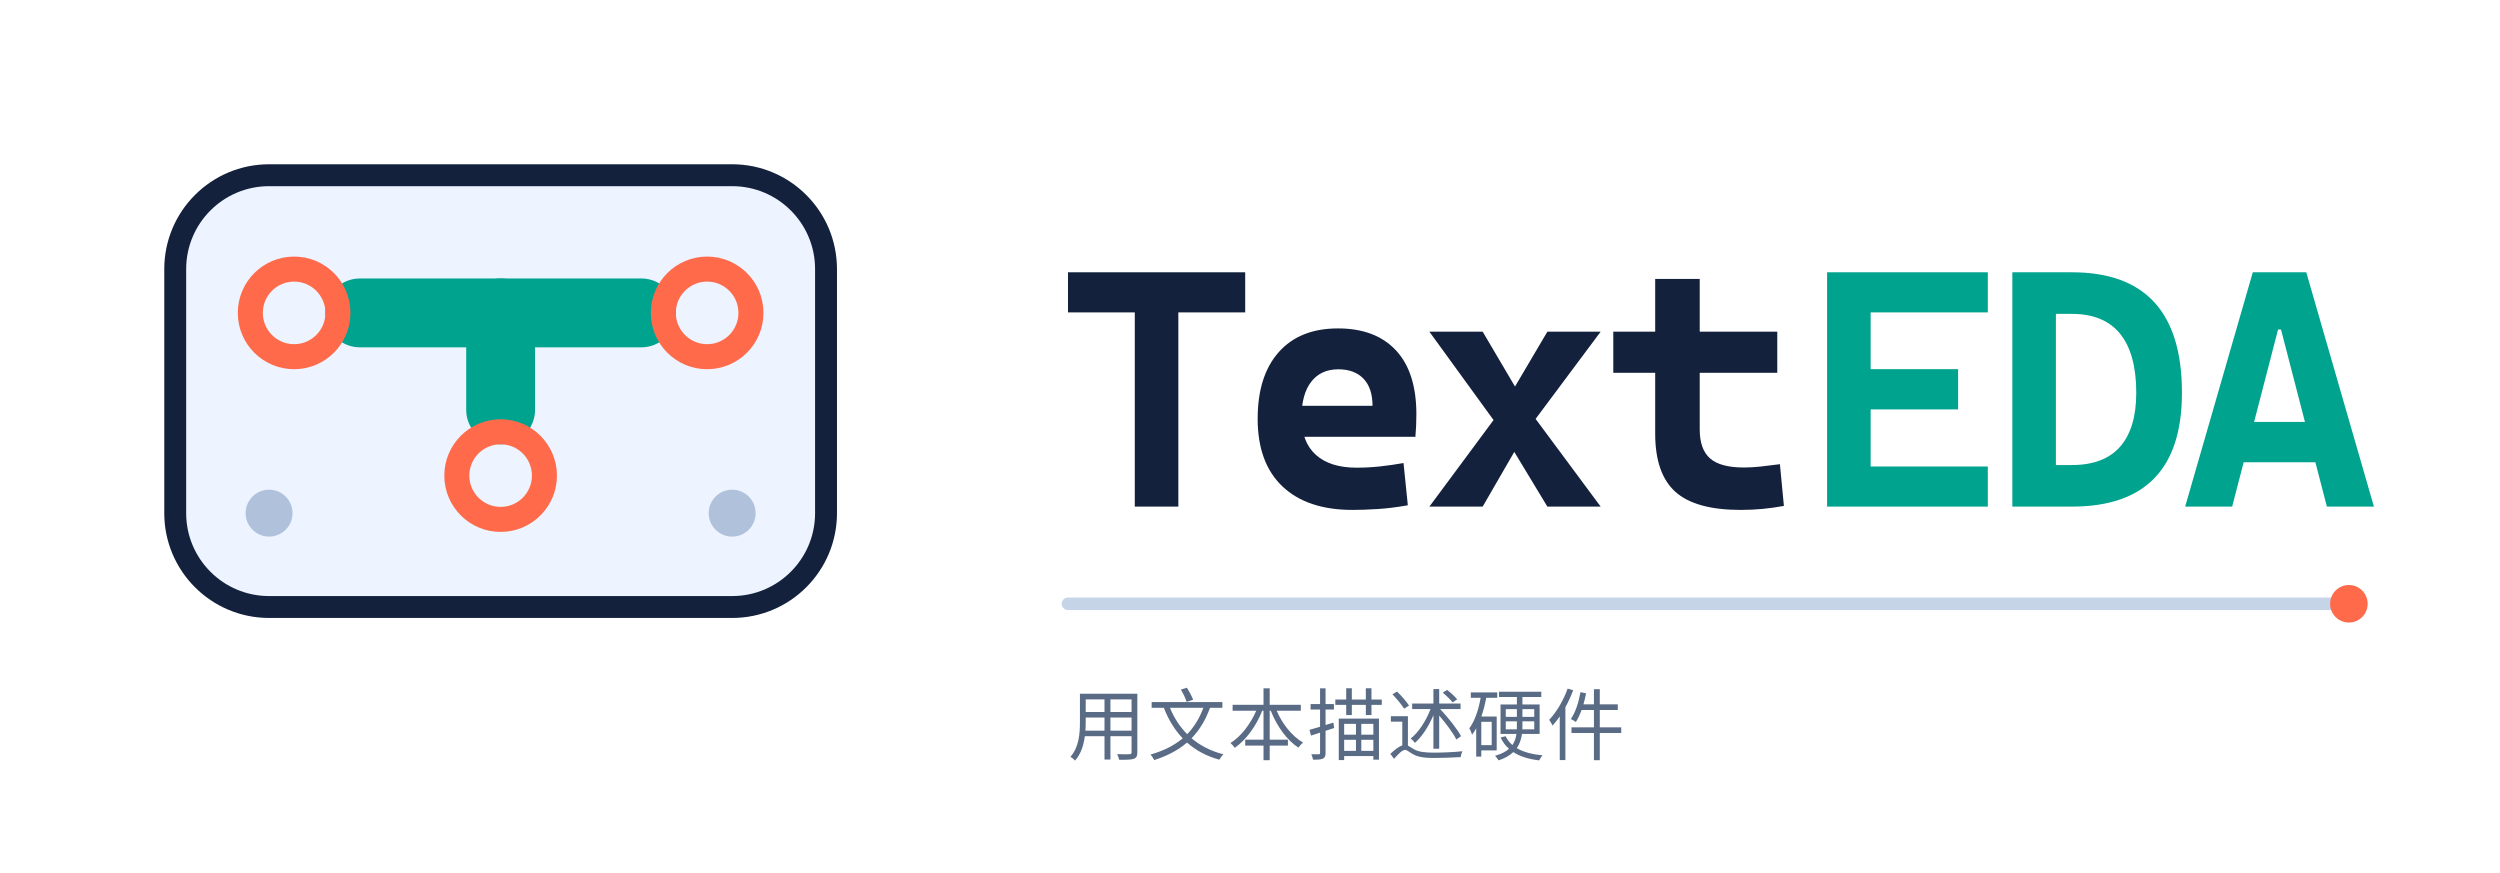
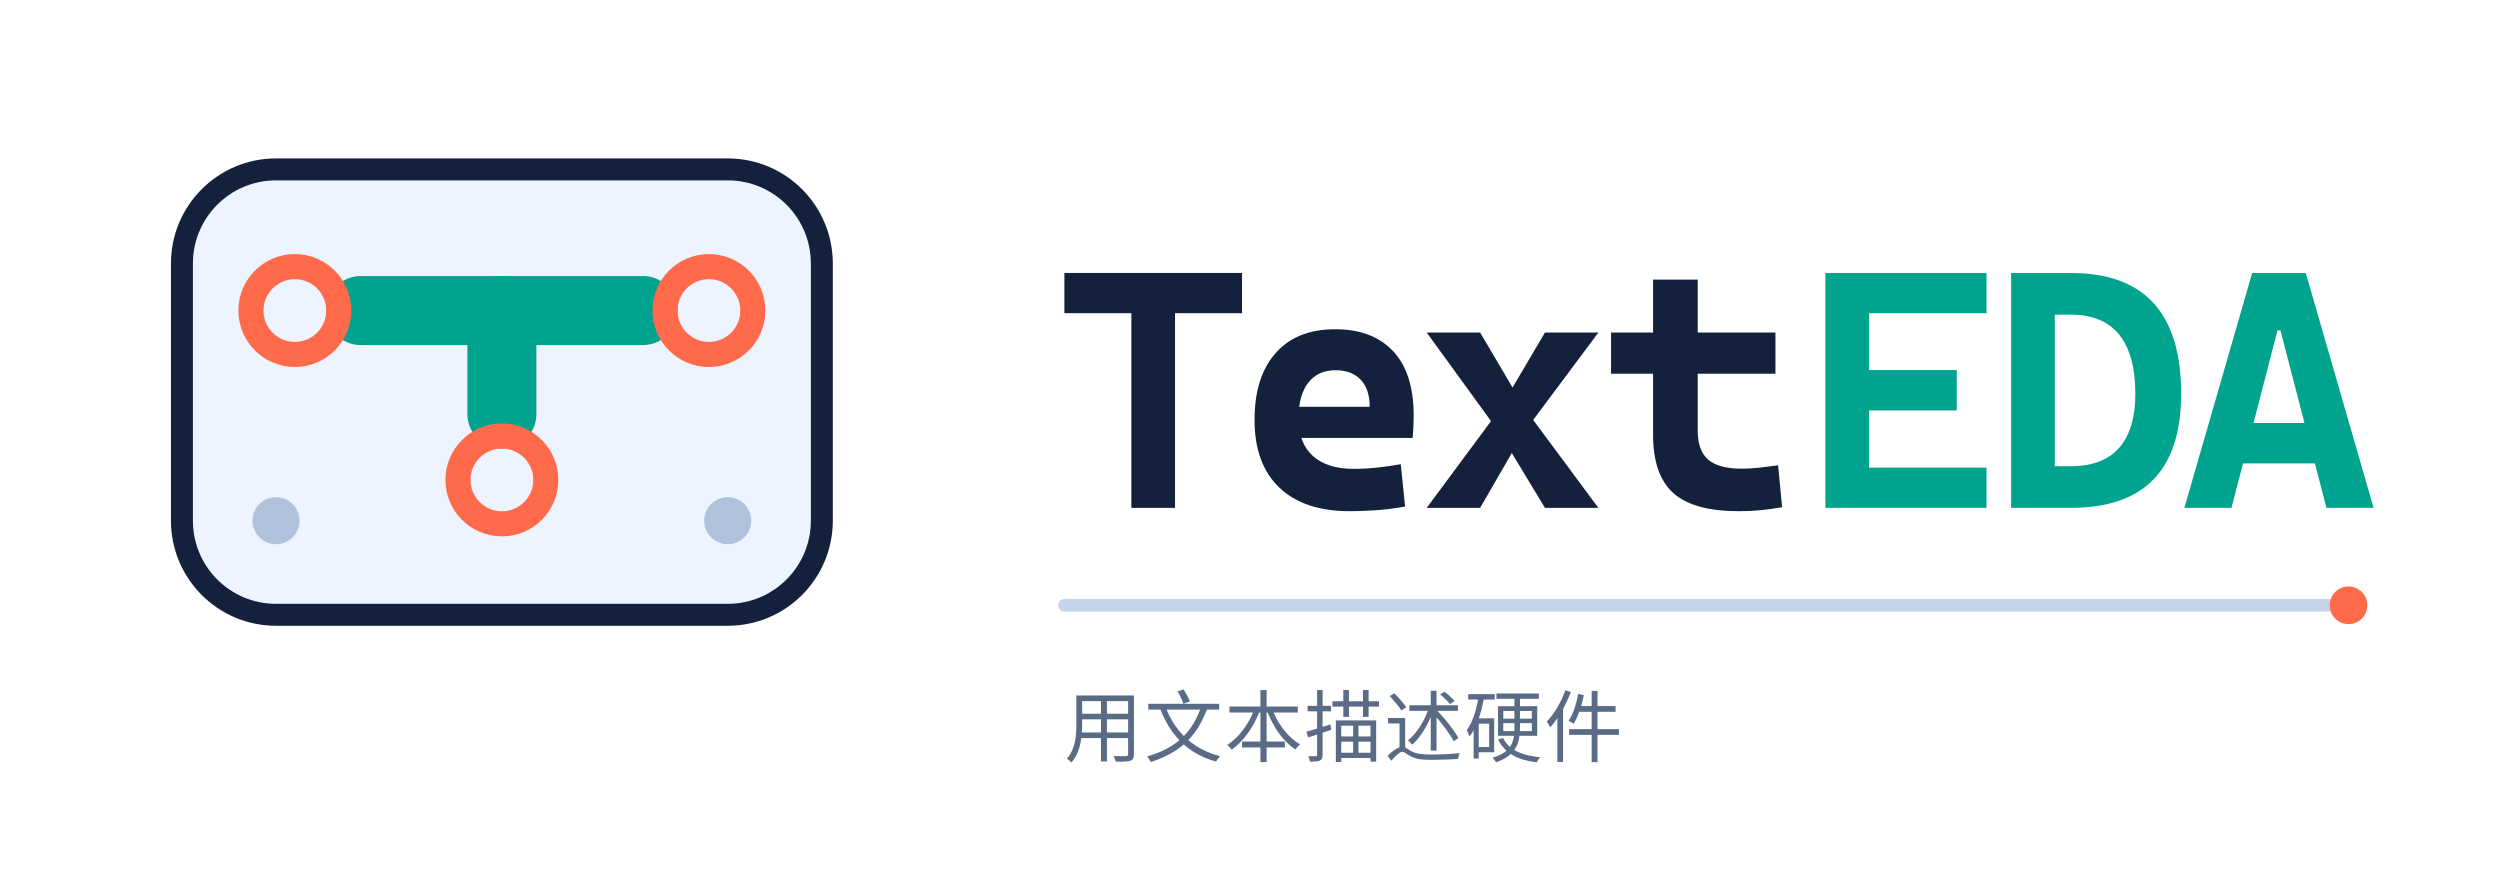
- <svg xmlns="http://www.w3.org/2000/svg" viewBox="0 0 799 279" width="799" height="279" role="img" aria-label="TextEDA logo">
-   <rect x="56.00" y="56.00" width="208.00" height="138.00" rx="30.00" fill="#EDF3FF" stroke="#14213D" stroke-width="7.00" />
-   <path d="M115.00 100.00 L205.00 100.00" fill="none" stroke="#00A38E" stroke-width="22.00" stroke-linecap="round" />
-   <path d="M160.00 100.00 L160.00 131.00" fill="none" stroke="#00A38E" stroke-width="22.00" stroke-linecap="round" />
-   <circle cx="94.00" cy="100.00" r="14.00" fill="none" stroke="#FF6B4A" stroke-width="8.00" />
-   <circle cx="226.00" cy="100.00" r="14.00" fill="none" stroke="#FF6B4A" stroke-width="8.00" />
-   <circle cx="160.00" cy="152.00" r="14.00" fill="none" stroke="#FF6B4A" stroke-width="8.00" />
-   <circle cx="86.00" cy="164.00" r="7.50" fill="#B0C2DB" />
-   <circle cx="234.00" cy="164.00" r="7.50" fill="#B0C2DB" />
-   <g transform="translate(338.00 161.91) scale(1.08)">
+ <svg xmlns="http://www.w3.org/2000/svg" viewBox="0 0 797 279" width="797" height="279" role="img" aria-label="TextEDA logo">
+   <rect x="58.00" y="54.00" width="204.00" height="142.00" rx="30.00" fill="#EDF3FF" stroke="#14213D" stroke-width="7.00" />
+   <path d="M115.00 99.00 L205.00 99.00" fill="none" stroke="#00A38E" stroke-width="22.00" stroke-linecap="round" />
+   <path d="M160.00 99.00 L160.00 132.00" fill="none" stroke="#00A38E" stroke-width="22.00" stroke-linecap="round" />
+   <circle cx="94.00" cy="99.00" r="14.00" fill="none" stroke="#FF6B4A" stroke-width="8.00" />
+   <circle cx="226.00" cy="99.00" r="14.00" fill="none" stroke="#FF6B4A" stroke-width="8.00" />
+   <circle cx="160.00" cy="153.00" r="14.00" fill="none" stroke="#FF6B4A" stroke-width="8.00" />
+   <circle cx="88.00" cy="166.00" r="7.50" fill="#B0C2DB" />
+   <circle cx="232.00" cy="166.00" r="7.50" fill="#B0C2DB" />
+   <g transform="translate(336.00 161.91) scale(1.08)">
    <path d="M22.85 0.00 L22.85 -69.34 L35.74 -69.34 L35.74 0.00 Z M3.08 -57.47 L3.08 -69.34 L55.52 -69.34 L55.52 -57.47 Z" fill="#14213D" />
    <path d="M 87.29 0.98 Q 73.86 0.98 66.54 -5.98 Q 59.21 -12.94 59.21 -25.98 Q 59.21 -38.67 65.44 -45.70 Q 71.66 -52.73 82.99 -52.73 Q 94.08 -52.73 100.13 -46.24 Q 106.18 -39.75 106.18 -27.34 Q 106.18 -23.83 105.89 -20.65 L 67.90 -20.65 L 67.90 -29.83 L 93.20 -29.83 Q 93.20 -35.06 90.54 -37.84 Q 87.87 -40.63 83.09 -40.63 Q 77.91 -40.63 75.06 -36.94 Q 72.20 -33.25 72.20 -26.46 Q 72.20 -19.14 76.42 -15.33 Q 80.65 -11.52 88.46 -11.52 Q 91.98 -11.52 95.39 -11.89 Q 98.81 -12.26 102.38 -12.89 L 103.65 -0.39 Q 98.67 0.49 94.56 0.73 Q 90.46 0.98 87.29 0.98 Z" fill="#14213D" />
    <path d="M 110.03 0.00 L 131.46 -28.91 L 144.94 -51.76 L 160.71 -51.76 L 138.49 -21.97 L 125.80 0.00 Z M 144.94 0.00 L 131.66 -21.97 L 110.03 -51.76 L 125.80 -51.76 L 139.27 -28.91 L 160.71 0.00 Z" fill="#14213D" />
    <path d="M 202.14 0.98 Q 188.76 0.98 182.81 -4.39 Q 176.85 -9.77 176.85 -21.58 L 176.85 -28.32 L 190.03 -28.32 L 190.03 -22.85 Q 190.03 -16.94 193.09 -14.26 Q 196.14 -11.57 203.12 -11.57 Q 205.37 -11.57 207.93 -11.84 Q 210.49 -12.11 213.76 -12.55 L 214.94 -0.20 Q 211.71 0.39 208.66 0.68 Q 205.61 0.98 202.14 0.98 Z M 176.85 -25.24 L 176.85 -67.38 L 190.03 -67.38 L 190.03 -25.24 Z M 164.45 -39.60 L 164.45 -51.76 L 212.98 -51.76 L 212.98 -39.60 Z" fill="#14213D" />
  </g>
-   <g transform="translate(576.40 161.91) scale(1.08)">
+   <g transform="translate(574.40 161.91) scale(1.08)">
    <path d="M6.98 0.00 L6.98 -69.34 L19.87 -69.34 L19.87 0.00 Z M6.98 0.00 L6.98 -11.87 L54.54 -11.87 L54.54 0.00 Z M6.98 -28.76 L6.98 -40.67 L45.75 -40.67 L45.75 -28.76 Z M6.98 -57.47 L6.98 -69.34 L54.54 -69.34 L54.54 -57.47 Z" fill="#00A38E" />
    <path d="M 74.00 0.00 L 74.00 -12.30 L 79.42 -12.30 Q 88.94 -12.30 93.71 -17.75 Q 98.47 -23.19 98.47 -33.69 Q 98.47 -45.21 93.71 -51.12 Q 88.94 -57.03 79.42 -57.03 L 74.20 -57.03 L 73.03 -69.34 L 79.42 -69.34 Q 111.99 -69.34 111.99 -33.69 Q 111.99 0.00 79.42 0.00 Z M 61.80 0.00 L 61.80 -69.34 L 74.69 -69.34 L 74.69 0.00 Z" fill="#00A38E" />
    <path d="M 112.94 0.00 L 132.96 -69.34 L 148.78 -69.34 L 168.80 0.00 L 154.88 0.00 L 141.31 -52.39 L 140.43 -52.39 L 126.85 0.00 Z M 123.04 -13.13 L 123.04 -25.05 L 158.20 -25.05 L 158.20 -13.13 Z" fill="#00A38E" />
  </g>
-   <path d="M341.32 192.97 L744.70 192.97" fill="none" stroke="#C6D4E8" stroke-width="4" stroke-linecap="round" />
-   <circle cx="750.70" cy="192.97" r="6" fill="#FF6B4A" />
-   <g transform="translate(341.32 240.97) scale(0.25)">
+   <path d="M339.32 192.97 L742.70 192.97" fill="none" stroke="#C6D4E8" stroke-width="4" stroke-linecap="round" />
+   <circle cx="748.70" cy="192.97" r="6" fill="#FF6B4A" />
+   <g transform="translate(339.32 240.97) scale(0.25)">
    <path d="M15.30 -77.00 L15.30 -40.70 C15.30 -26.60 14.30 -8.90 3.20 3.60 C4.90 4.50 7.90 7.00 9.00 8.50 C16.70 0.00 20.10 -11.50 21.60 -22.70 L46.70 -22.70 L46.70 7.10 L54.30 7.10 L54.30 -22.70 L81.30 -22.70 L81.30 -2.20 C81.30 -0.40 80.60 0.20 78.60 0.30 C76.70 0.40 69.90 0.50 62.90 0.20 C63.90 2.20 65.10 5.50 65.50 7.40 C74.90 7.50 80.70 7.40 84.10 6.20 C87.50 5.00 88.70 2.70 88.70 -2.20 L88.70 -77.00 Z M22.70 -69.80 L46.70 -69.80 L46.70 -53.70 L22.70 -53.70 Z M81.30 -69.80 L81.30 -53.70 L54.30 -53.70 L54.30 -69.80 Z M22.70 -46.60 L46.70 -46.60 L46.70 -29.80 L22.30 -29.80 C22.60 -33.60 22.70 -37.30 22.70 -40.70 Z M81.30 -46.60 L81.30 -29.80 L54.30 -29.80 L54.30 -46.60 Z" fill="#5A6B85" />
    <path d="M 144.30 -82.30 C 147.30 -77.40 150.50 -70.70 151.70 -66.60 L 160.00 -69.30 C 158.60 -73.40 155.10 -79.90 152.10 -84.70 Z M 107.00 -66.40 L 107.00 -59.00 L 122.60 -59.00 C 128.50 -43.80 136.40 -30.70 146.70 -20.00 C 135.70 -10.80 122.20 -4.00 105.60 0.70 C 107.10 2.50 109.50 6.00 110.30 7.80 C 127.00 2.40 140.90 -4.80 152.20 -14.60 C 163.50 -4.60 177.10 2.80 193.50 7.30 C 194.80 5.20 197.00 2.00 198.70 0.40 C 182.70 -3.60 169.10 -10.70 158.00 -20.10 C 168.10 -30.40 175.80 -43.20 181.60 -59.00 L 197.40 -59.00 L 197.40 -66.40 Z M 152.40 -25.30 C 143.00 -34.80 135.60 -46.20 130.40 -59.00 L 173.10 -59.00 C 168.10 -45.50 161.20 -34.40 152.40 -25.30 Z" fill="#5A6B85" />
    <path d="M 250.00 -83.90 L 250.00 -62.90 L 210.50 -62.90 L 210.50 -55.30 L 240.70 -55.30 C 233.40 -38.30 221.00 -22.10 207.70 -14.00 C 209.50 -12.50 212.00 -9.80 213.20 -7.90 C 227.70 -17.80 240.60 -35.70 248.40 -55.30 L 250.00 -55.30 L 250.00 -18.30 L 226.60 -18.30 L 226.60 -10.70 L 250.00 -10.70 L 250.00 8.00 L 257.90 8.00 L 257.90 -10.70 L 281.20 -10.70 L 281.20 -18.30 L 257.90 -18.30 L 257.90 -55.30 L 259.30 -55.30 C 266.90 -35.70 279.80 -17.70 294.60 -8.10 C 296.00 -10.20 298.60 -13.10 300.50 -14.60 C 286.60 -22.60 274.00 -38.40 266.80 -55.30 L 297.70 -55.30 L 297.70 -62.90 L 257.90 -62.90 L 257.90 -83.90 Z" fill="#5A6B85" />
    <path d="M 380.80 -84.00 L 380.80 -69.60 L 362.90 -69.60 L 362.90 -84.00 L 355.70 -84.00 L 355.70 -69.60 L 341.80 -69.60 L 341.80 -62.80 L 355.70 -62.80 L 355.70 -49.70 L 362.90 -49.70 L 362.90 -62.80 L 380.80 -62.80 L 380.80 -49.70 L 388.00 -49.70 L 388.00 -62.80 L 401.20 -62.80 L 401.20 -69.60 L 388.00 -69.60 L 388.00 -84.00 Z M 353.10 -18.10 L 368.20 -18.10 L 368.20 -4.00 L 353.10 -4.00 Z M 353.10 -24.70 L 353.10 -38.50 L 368.20 -38.50 L 368.20 -24.70 Z M 390.40 -18.10 L 390.40 -4.00 L 375.00 -4.00 L 375.00 -18.10 Z M 390.40 -24.70 L 375.00 -24.70 L 375.00 -38.50 L 390.40 -38.50 Z M 346.20 -45.20 L 346.20 7.80 L 353.10 7.80 L 353.10 2.70 L 390.40 2.70 L 390.40 7.30 L 397.60 7.30 L 397.60 -45.20 Z M 322.30 -83.90 L 322.30 -63.80 L 310.20 -63.80 L 310.20 -56.80 L 322.30 -56.80 L 322.30 -34.80 C 317.20 -33.20 312.50 -31.90 308.80 -30.90 L 310.70 -23.50 L 322.30 -27.30 L 322.30 -1.40 C 322.30 0.00 321.80 0.40 320.60 0.40 C 319.40 0.50 315.50 0.50 311.10 0.40 C 312.10 2.40 313.00 5.50 313.30 7.30 C 319.60 7.40 323.50 7.10 325.90 5.90 C 328.40 4.80 329.30 2.70 329.30 -1.40 L 329.30 -29.60 L 340.30 -33.20 L 339.30 -40.10 L 329.30 -37.00 L 329.30 -56.80 L 340.00 -56.80 L 340.00 -63.80 L 329.30 -63.80 L 329.30 -83.90 Z" fill="#5A6B85" />
    <path d="M 479.10 -78.40 C 483.60 -74.70 489.20 -69.30 491.80 -65.90 L 497.60 -69.90 C 494.90 -73.30 489.20 -78.40 484.70 -81.90 Z M 414.80 -76.30 C 420.20 -70.60 426.80 -62.90 429.70 -57.90 L 436.00 -61.90 C 432.90 -66.90 426.20 -74.40 420.70 -79.80 Z M 467.20 -83.00 L 467.20 -64.50 L 440.00 -64.50 L 440.00 -57.40 L 463.50 -57.40 C 457.80 -42.40 448.20 -27.50 438.20 -19.80 C 439.90 -18.50 442.30 -15.90 443.50 -14.20 C 452.50 -21.90 461.10 -35.20 467.20 -49.60 L 467.20 -6.70 L 474.60 -6.70 L 474.60 -49.10 C 483.50 -38.80 492.40 -26.80 496.50 -18.50 L 502.50 -22.80 C 497.40 -32.30 486.00 -46.60 475.80 -57.40 L 501.90 -57.40 L 501.90 -64.50 L 474.60 -64.50 L 474.60 -83.00 Z M 434.60 -48.30 L 412.80 -48.30 L 412.80 -41.30 L 427.40 -41.30 L 427.40 -11.00 C 422.80 -9.40 417.50 -5.20 412.10 -0.10 L 416.90 6.20 C 422.20 0.10 427.40 -5.20 431.10 -5.20 C 433.40 -5.20 436.50 -2.30 440.70 0.10 C 447.70 4.10 456.20 5.10 468.00 5.10 C 477.50 5.10 494.90 4.50 502.10 4.00 C 502.20 2.00 503.40 -1.60 504.20 -3.50 C 494.50 -2.40 479.70 -1.70 468.20 -1.70 C 457.50 -1.70 448.80 -2.40 442.40 -6.00 C 438.90 -7.90 436.60 -9.70 434.60 -10.70 Z" fill="#5A6B85" />
    <path d="M 553.00 -63.30 L 553.00 -25.60 L 573.30 -25.60 C 572.70 -20.60 571.20 -15.80 568.20 -11.40 C 564.50 -14.60 561.60 -18.30 559.50 -22.70 L 553.10 -21.10 C 555.80 -15.30 559.30 -10.50 563.80 -6.60 C 559.70 -3.00 554.00 0.10 546.00 2.30 C 547.50 3.70 549.60 6.60 550.50 8.20 C 558.80 5.40 564.90 1.80 569.30 -2.40 C 577.80 3.20 588.90 6.60 602.40 8.20 C 603.30 6.20 605.20 3.30 606.70 1.70 C 593.20 0.50 582.10 -2.50 573.70 -7.50 C 577.70 -13.00 579.50 -19.20 580.40 -25.60 L 603.00 -25.60 L 603.00 -63.30 L 581.00 -63.30 L 581.00 -72.80 L 605.10 -72.80 L 605.10 -79.60 L 551.00 -79.60 L 551.00 -72.80 L 573.90 -72.80 L 573.90 -63.30 Z M 559.70 -41.70 L 573.90 -41.70 L 573.90 -36.50 L 573.80 -31.50 L 559.70 -31.50 Z M 580.90 -31.50 L 581.00 -36.50 L 581.00 -41.70 L 596.10 -41.70 L 596.10 -31.50 Z M 559.70 -57.30 L 573.90 -57.30 L 573.90 -47.40 L 559.70 -47.40 Z M 581.00 -57.30 L 596.10 -57.30 L 596.10 -47.40 L 581.00 -47.40 Z M 515.00 -78.70 L 515.00 -71.80 L 527.60 -71.80 C 524.80 -56.50 520.30 -42.40 513.10 -32.80 C 514.40 -30.90 516.10 -26.40 516.60 -24.60 C 518.50 -27.10 520.30 -29.80 521.90 -32.80 L 521.90 3.40 L 528.40 3.40 L 528.40 -4.60 L 548.10 -4.60 L 548.10 -47.90 L 528.50 -47.90 C 531.10 -55.40 533.20 -63.50 534.70 -71.80 L 548.80 -71.80 L 548.80 -78.70 Z M 528.40 -41.10 L 541.70 -41.10 L 541.70 -11.30 L 528.40 -11.30 Z" fill="#5A6B85" />
    <path d="M 643.70 -34.10 L 643.70 -26.80 L 672.40 -26.80 L 672.40 8.00 L 679.90 8.00 L 679.90 -26.80 L 707.30 -26.80 L 707.30 -34.10 L 679.90 -34.10 L 679.90 -56.20 L 702.90 -56.20 L 702.90 -63.50 L 679.90 -63.50 L 679.90 -82.80 L 672.40 -82.80 L 672.40 -63.50 L 659.00 -63.50 C 660.30 -68.00 661.40 -72.80 662.40 -77.50 L 655.20 -79.00 C 652.90 -65.90 648.70 -53.00 642.90 -44.70 C 644.70 -43.80 647.90 -42.00 649.30 -40.90 C 652.00 -45.10 654.50 -50.40 656.60 -56.20 L 672.40 -56.20 L 672.40 -34.10 Z M 638.80 -83.60 C 633.40 -68.50 624.60 -53.50 615.20 -43.70 C 616.50 -42.00 618.70 -38.10 619.50 -36.30 C 622.70 -39.70 625.70 -43.70 628.70 -48.00 L 628.70 7.80 L 635.90 7.80 L 635.90 -59.70 C 639.70 -66.70 643.10 -74.10 645.90 -81.50 Z" fill="#5A6B85" />
  </g>
</svg>
